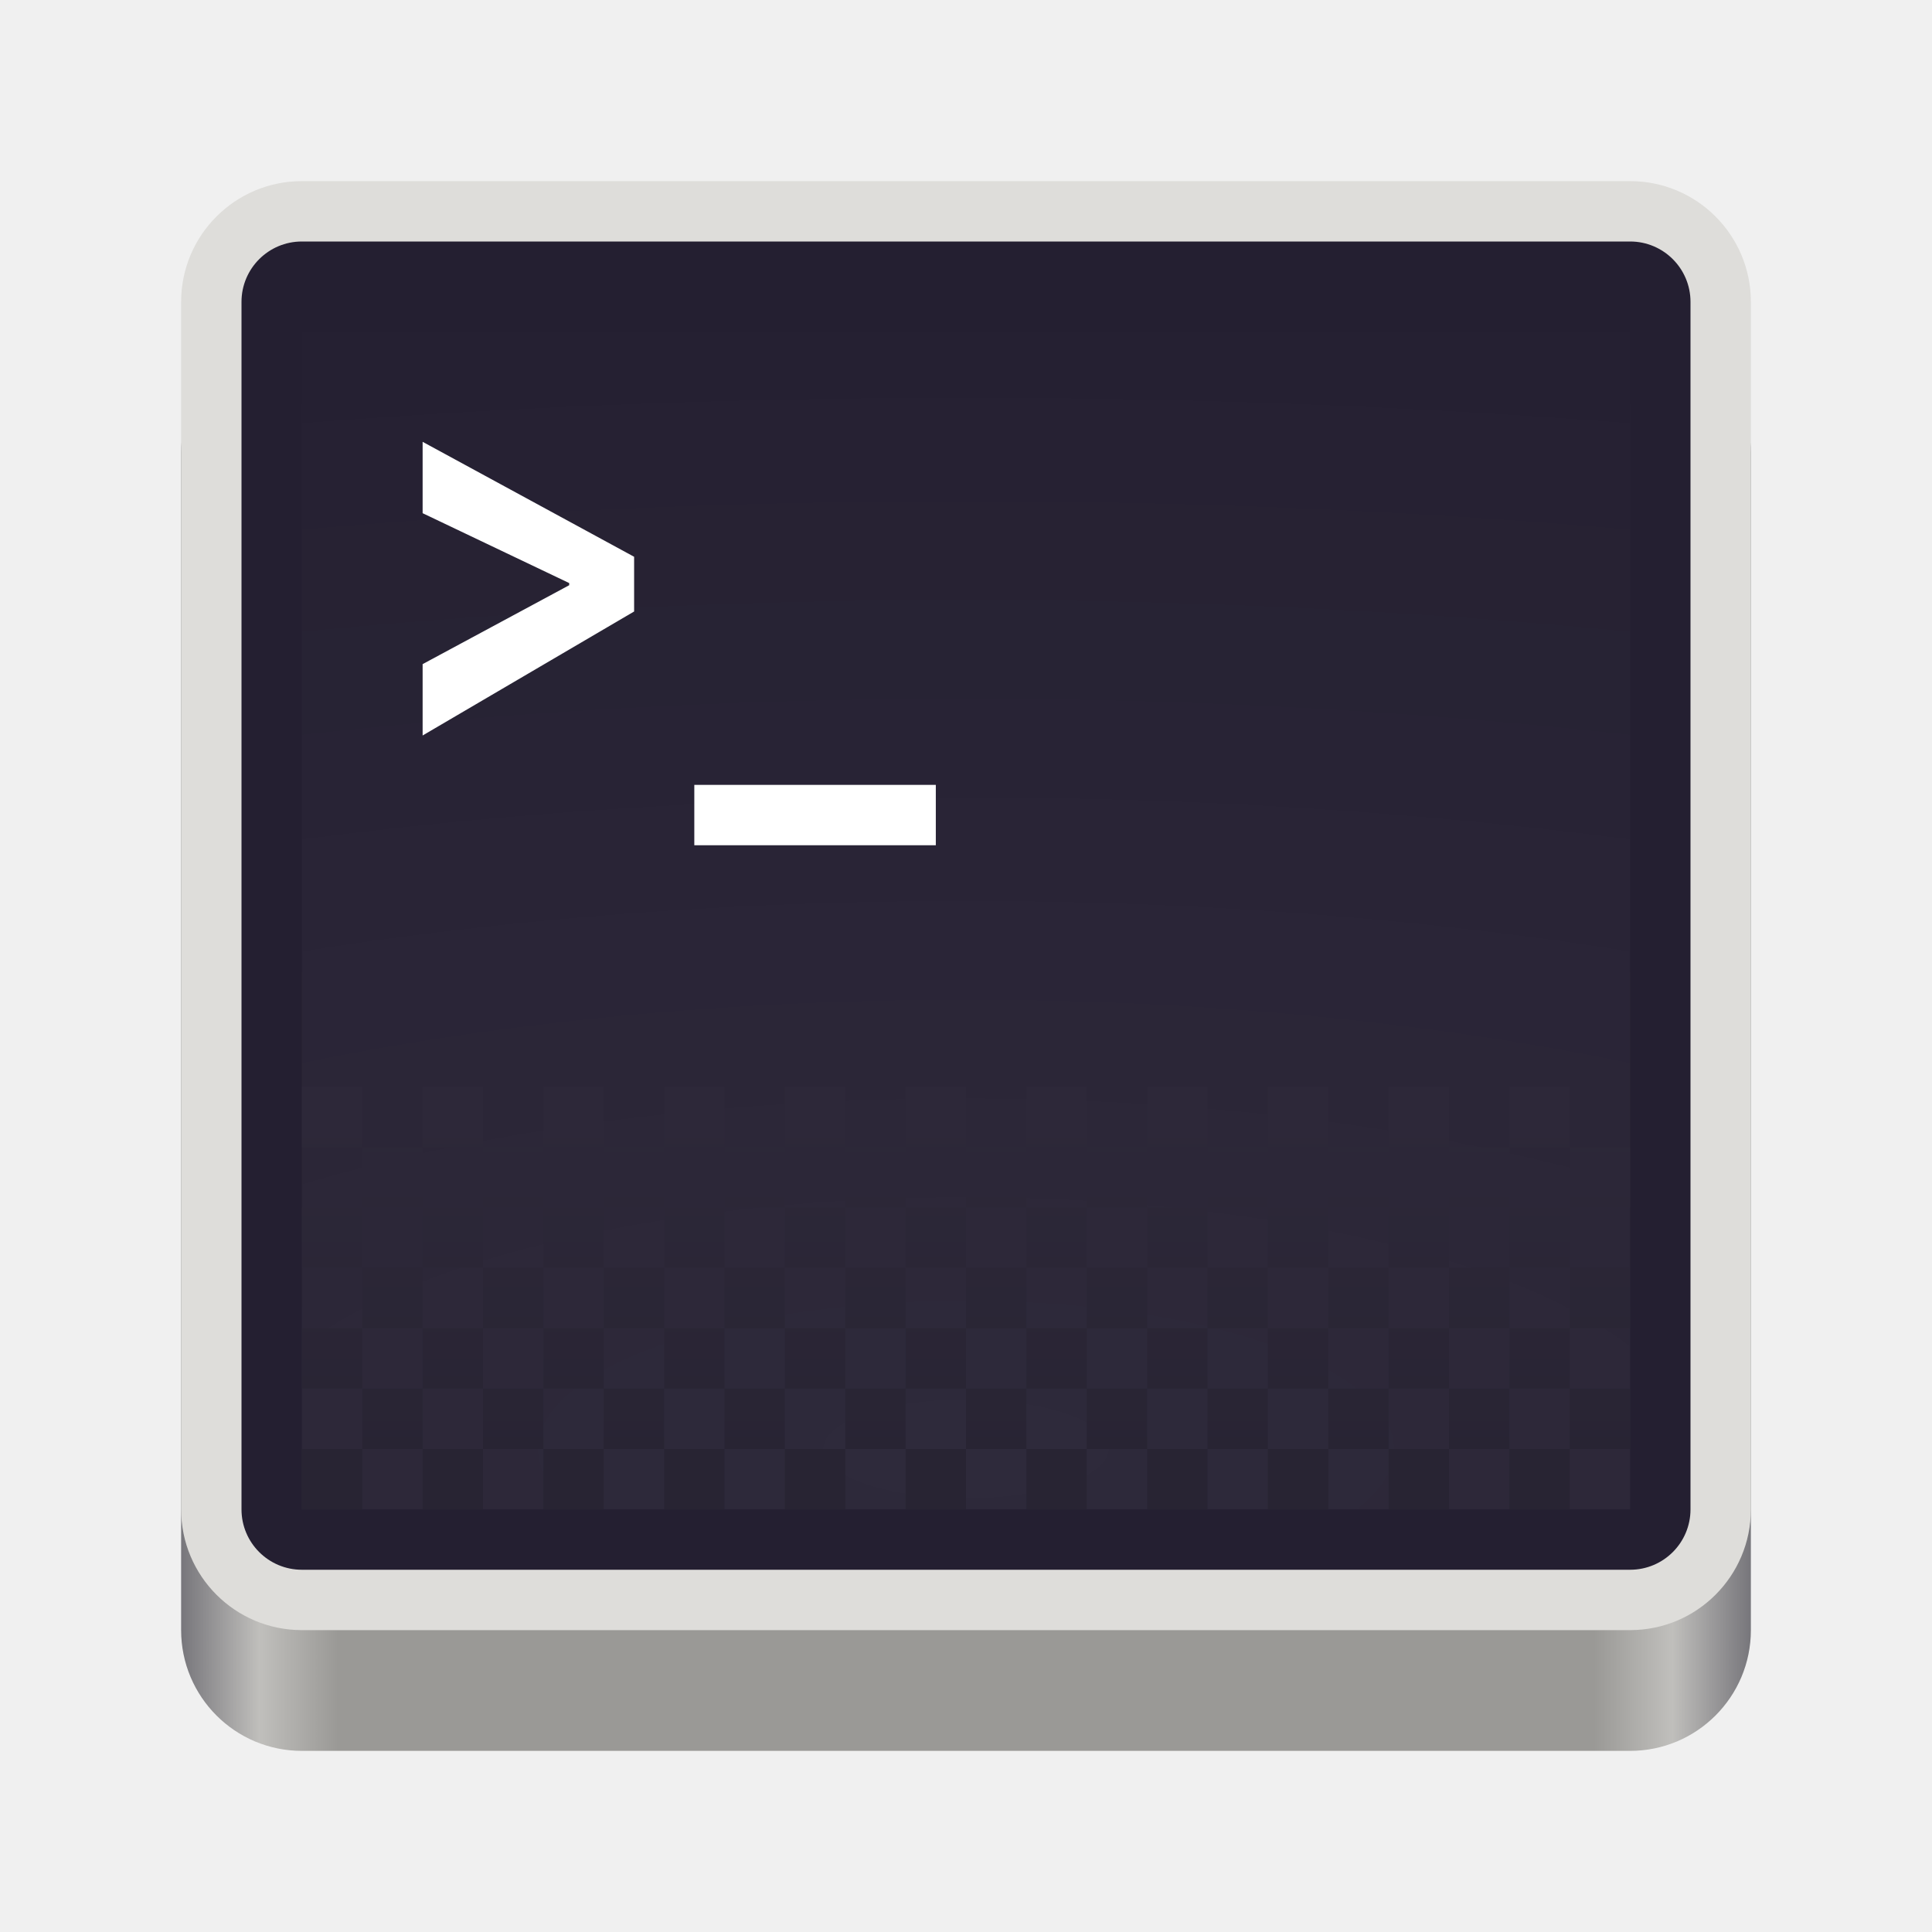
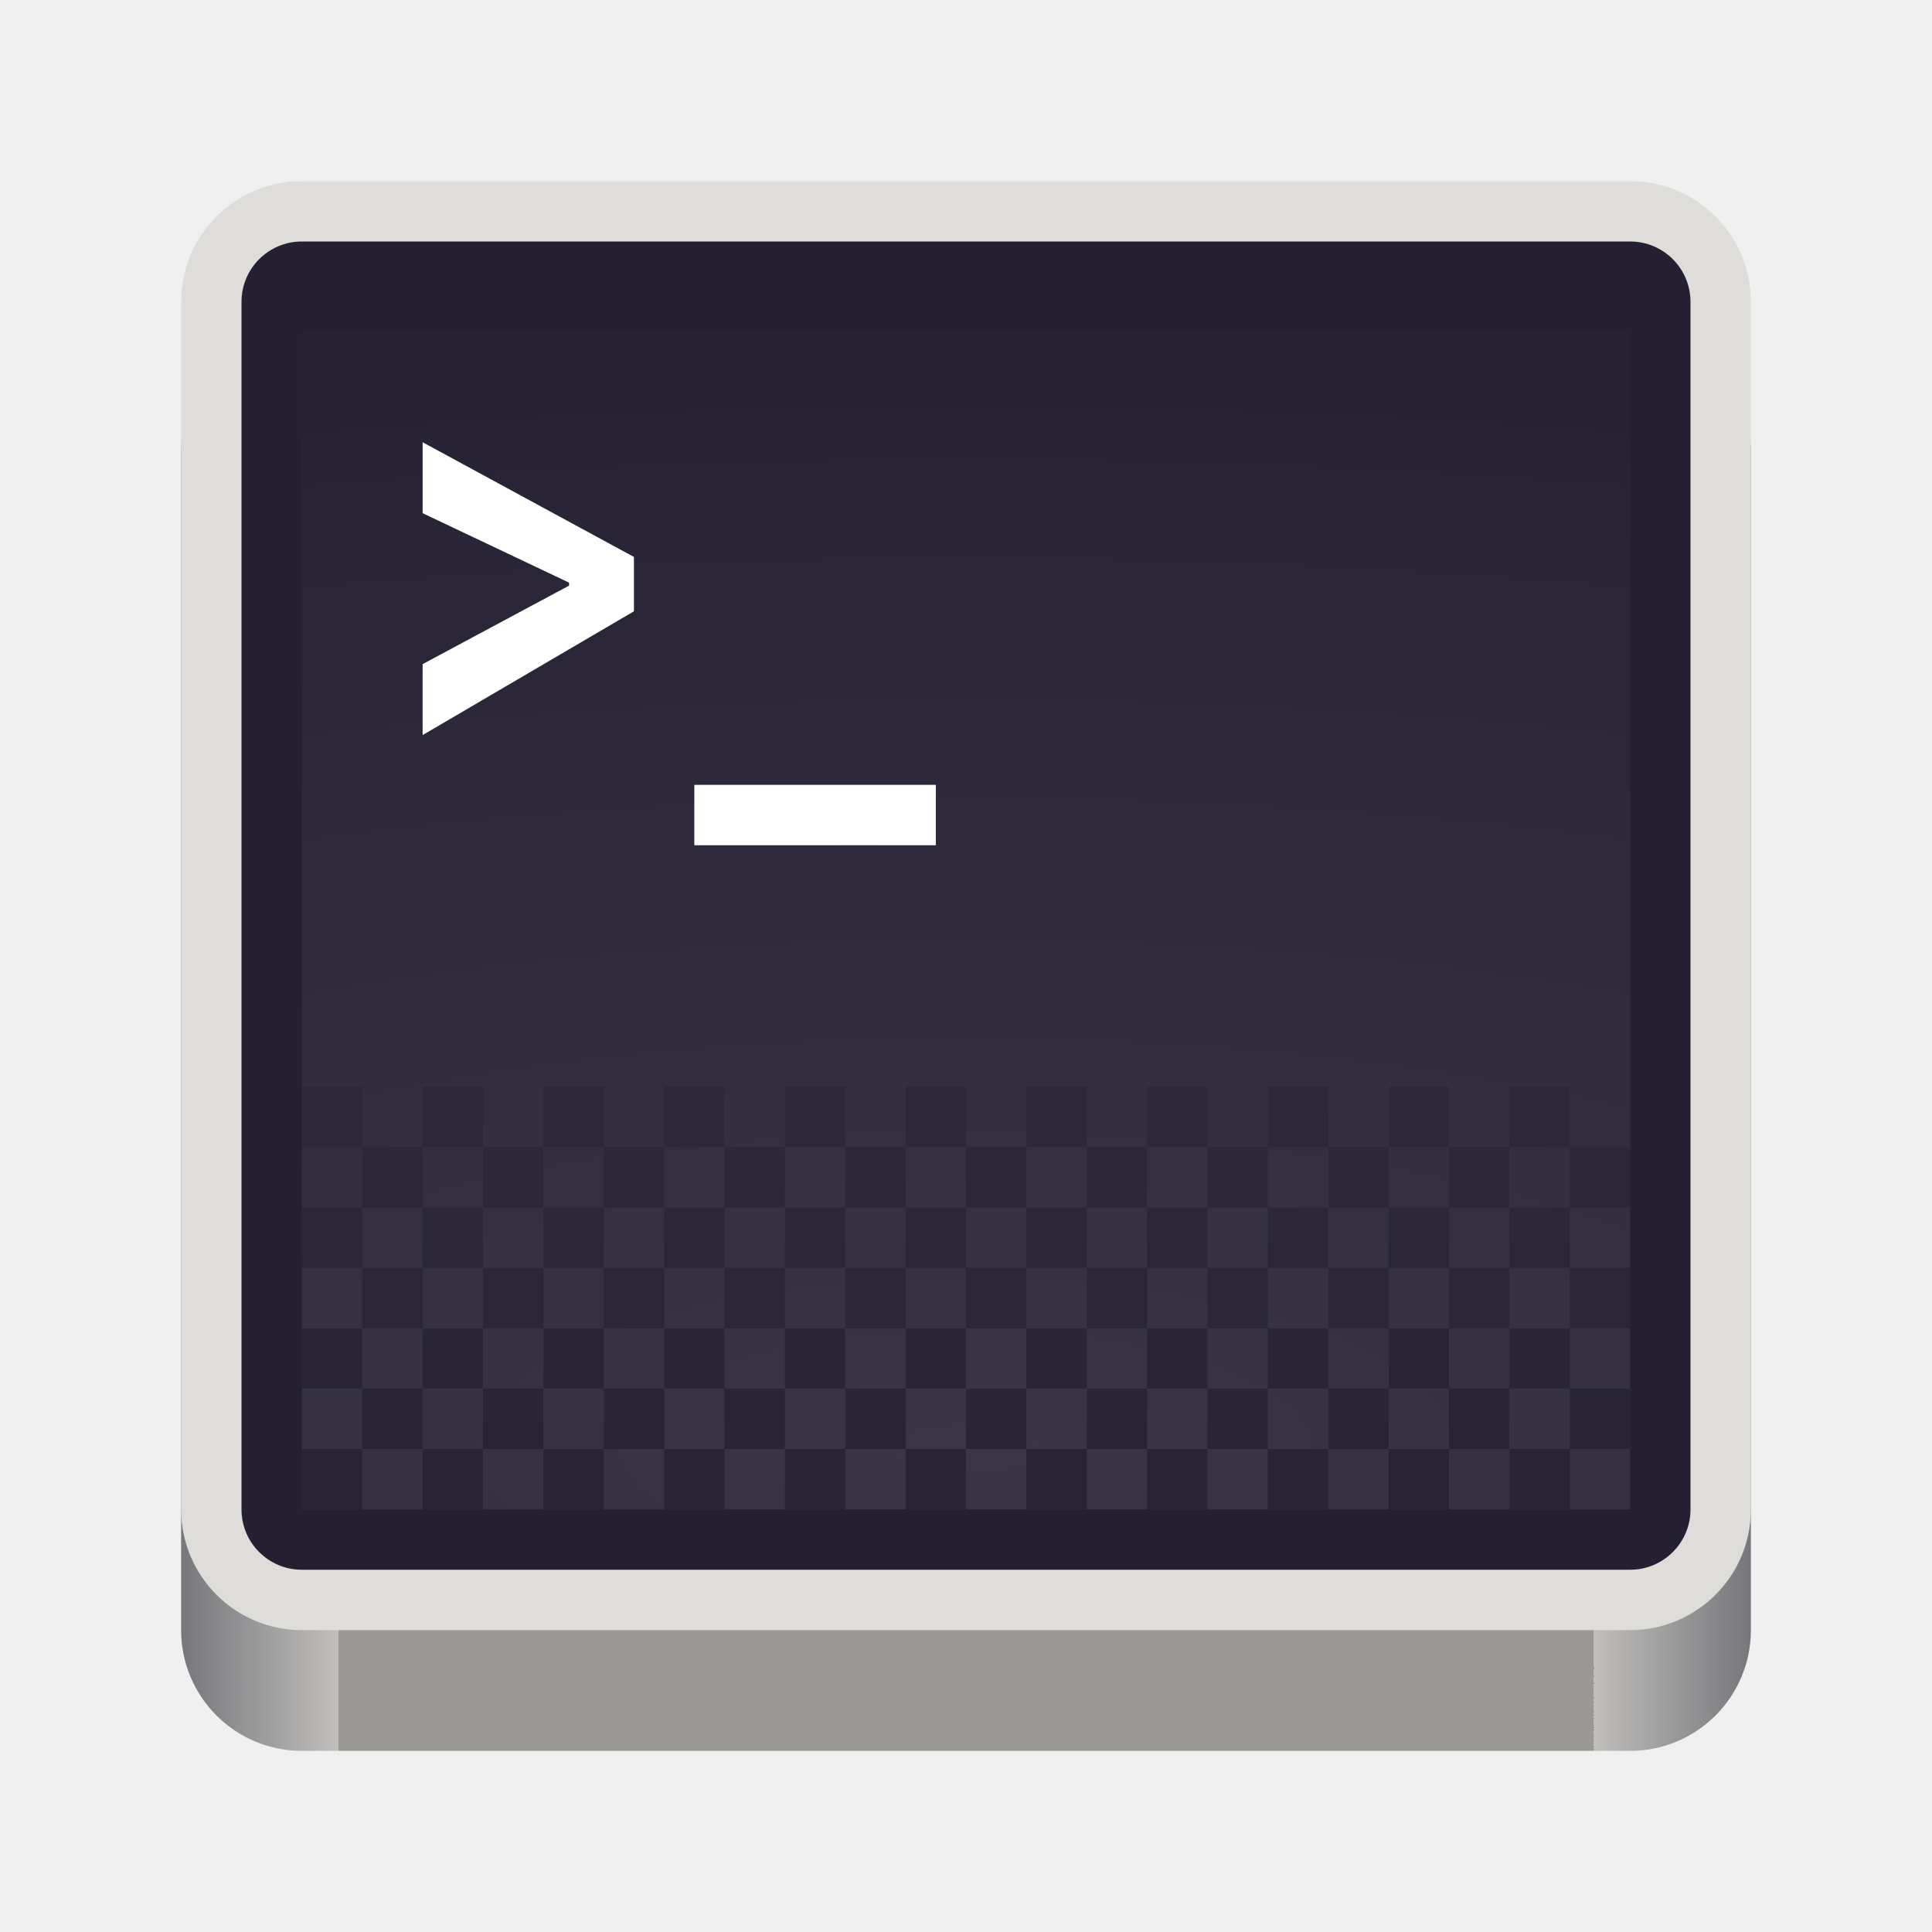
- <svg xmlns="http://www.w3.org/2000/svg" xmlns:xlink="http://www.w3.org/1999/xlink" viewBox="0 0 128 128" style="display:inline;enable-background:new" version="1.0" id="svg11300" height="128" width="128">
-   <defs id="defs3">
-     <linearGradient id="linearGradient1948">
-       <stop id="stop1944" offset="0" style="stop-color:#2d2839;stop-opacity:1;" />
-       <stop id="stop1946" offset="1" style="stop-color:#282433;stop-opacity:1" />
+ <svg xmlns="http://www.w3.org/2000/svg" xmlns:xlink="http://www.w3.org/1999/xlink" version="1.0" viewBox="0 0 128 128">
+   <defs />
+   <defs>
+     <linearGradient id="c">
+       <stop offset="0" stop-color="#2d2839" />
+       <stop offset="1" stop-color="#282433" />
    </linearGradient>
-     <linearGradient id="linearGradient1020">
-       <stop id="stop1016" offset="0" style="stop-color:#ffffff;stop-opacity:1;" />
-       <stop id="stop1018" offset="1" style="stop-color:#ffffff;stop-opacity:0.094" />
+     <linearGradient id="b">
+       <stop offset="0" stop-color="#fff" />
+       <stop offset="1" stop-color="#fff" stop-opacity=".1" />
    </linearGradient>
-     <linearGradient id="linearGradient1001">
-       <stop id="stop989" offset="0" style="stop-color:#77767b;stop-opacity:1" />
-       <stop style="stop-color:#c0bfbc;stop-opacity:1" offset="0.05" id="stop991" />
-       <stop id="stop993" offset="0.1" style="stop-color:#9a9996;stop-opacity:1" />
-       <stop style="stop-color:#9a9996;stop-opacity:1" offset="0.9" id="stop995" />
-       <stop id="stop997" offset="0.95" style="stop-color:#c0bfbc;stop-opacity:1" />
-       <stop id="stop999" offset="1" style="stop-color:#77767b;stop-opacity:1" />
+     <linearGradient id="a">
+       <stop offset="0" stop-color="#77767b" />
+       <stop offset=".1" stop-color="#c0bfbc" />
+       <stop offset=".1" stop-color="#9a9996" />
+       <stop offset=".9" stop-color="#9a9996" />
+       <stop offset=".9" stop-color="#c0bfbc" />
+       <stop offset="1" stop-color="#77767b" />
    </linearGradient>
-     <linearGradient gradientUnits="userSpaceOnUse" y2="44" x2="464" y1="44" x1="48" id="linearGradient965" xlink:href="#linearGradient1001" />
-     <radialGradient gradientUnits="userSpaceOnUse" gradientTransform="matrix(-4.727273,7.935912e-7,-3.0301491e-7,-1.636364,238.5455,49.76618)" r="44" fy="194.19" fx="64" cy="194.19" cx="64" id="radialGradient1030" xlink:href="#linearGradient1020" />
-     <linearGradient gradientUnits="userSpaceOnUse" y2="269.137" x2="70.347" y1="245.395" x1="70.347" id="linearGradient1950" xlink:href="#linearGradient1948" />
+     <linearGradient id="d" x1="48" x2="464" y1="44" y2="44" gradientUnits="userSpaceOnUse" xlink:href="#a" />
+     <linearGradient id="f" x1="70.3" x2="70.3" y1="245.4" y2="269.1" gradientUnits="userSpaceOnUse" xlink:href="#c" />
+     <radialGradient id="e" cx="64" cy="194.2" r="44" fx="64" fy="194.2" gradientTransform="matrix(-4.72727 0 0 -1.63636 238.5 49.8)" gradientUnits="userSpaceOnUse" xlink:href="#b" />
  </defs>
-   <g transform="translate(0,-172)" style="display:inline" id="layer1">
-     <g style="display:inline" id="layer9">
-       <g transform="rotate(-30,420.6987,288.4192)" id="g1710" style="display:inline;enable-background:new" />
-       <rect transform="matrix(0.25,0,0,0.25,0,225)" style="display:inline;opacity:1;fill:url(#linearGradient965);fill-opacity:1;stroke:none;stroke-width:1;stroke-linecap:butt;stroke-linejoin:miter;stroke-miterlimit:4;stroke-dasharray:none;stroke-dashoffset:0;stroke-opacity:1;marker:none;marker-start:none;marker-mid:none;marker-end:none;paint-order:normal;enable-background:new" id="rect953" width="416" height="376" x="48" y="-124" rx="32" ry="32" />
-       <rect ry="32" rx="32" y="-164" x="48" height="384" width="416" id="rect950" style="display:inline;opacity:1;fill:#deddda;fill-opacity:1;stroke:none;stroke-width:1;stroke-linecap:butt;stroke-linejoin:miter;stroke-miterlimit:4;stroke-dasharray:none;stroke-dashoffset:0;stroke-opacity:1;marker:none;marker-start:none;marker-mid:none;marker-end:none;paint-order:normal;enable-background:new" transform="matrix(0.25,0,0,0.25,0,225)" />
-       <rect transform="scale(1,-1)" ry="4" rx="4" y="-276" x="16" height="88" width="96" id="rect1004" style="display:inline;opacity:1;vector-effect:none;fill:#241f31;fill-opacity:1;stroke:none;stroke-width:0.011px;stroke-linecap:butt;stroke-linejoin:miter;stroke-miterlimit:4;stroke-dasharray:none;stroke-dashoffset:0;stroke-opacity:1;marker:none;marker-start:none;marker-mid:none;marker-end:none;paint-order:normal;enable-background:new" />
-       <rect transform="scale(-1)" style="display:inline;opacity:0.05;vector-effect:none;fill:url(#radialGradient1030);fill-opacity:1;stroke:none;stroke-width:0.011px;stroke-linecap:butt;stroke-linejoin:miter;stroke-miterlimit:4;stroke-dasharray:none;stroke-dashoffset:0;stroke-opacity:1;marker:none;marker-start:none;marker-mid:none;marker-end:none;paint-order:normal;enable-background:new" id="rect968" width="88" height="78" x="-108" y="-272" />
-       <g id="g976" transform="translate(-2,-2)" style="fill:#ffffff">
-         <path d="M 44.012,210.888 30,203.272 V 208 l 9.711,4.63 v 0.142 L 30,218 v 4.728 l 14.012,-8.215 z" style="font-style:normal;font-variant:normal;font-weight:bold;font-stretch:normal;font-size:medium;line-height:1.25;font-family:'Source Code Pro';-inkscape-font-specification:'Source Code Pro, Bold';font-variant-ligatures:normal;font-variant-caps:normal;font-variant-numeric:normal;font-feature-settings:normal;text-align:start;letter-spacing:0px;word-spacing:0px;writing-mode:lr-tb;text-anchor:start;fill:#ffffff;fill-opacity:1;stroke:none;stroke-width:0.25" id="path972" />
-         <path d="m 48,226 2e-6,4 h 16 l -2e-6,-4 z" style="font-style:normal;font-variant:normal;font-weight:bold;font-stretch:normal;font-size:medium;line-height:1.25;font-family:'Source Code Pro';-inkscape-font-specification:'Source Code Pro, Bold';font-variant-ligatures:normal;font-variant-caps:normal;font-variant-numeric:normal;font-feature-settings:normal;text-align:start;letter-spacing:0px;word-spacing:0px;writing-mode:lr-tb;text-anchor:start;fill:#ffffff;fill-opacity:1;stroke:none;stroke-width:0.25" id="path974" />
-       </g>
-       <path d="m 100,244 h 4 v 4 h -4 z m -8,0 h 4 v 4 h -4 z m -8,0 h 4 v 4 h -4 z m -8,0 h 4 v 4 h -4 z m -8,0 h 4 v 4 h -4 z m -8,0 h 4 v 4 h -4 z m -8,0 h 4 v 4 h -4 z m -8,0 h 4 v 4 h -4 z m -8,0 h 4 v 4 h -4 z m -8,0 h 4 v 4 h -4 z m -8,0 h 4 v 4 h -4 z m 84,4 h 4 v 4 h -4 z m -8,0 h 4 v 4 h -4 z m -8,0 h 4 v 4 h -4 z m -8,0 h 4 v 4 h -4 z m -8,0 h 4 v 4 h -4 z m -8,0 h 4 v 4 h -4 z m -8,0 h 4 v 4 h -4 z m -8,0 h 4 v 4 h -4 z m -8,0 h 4 v 4 h -4 z m -8,0 h 4 v 4 h -4 z m -8,0 h 4 v 4 h -4 z m 76,4 h 4 v 4 h -4 z m -8,0 h 4 v 4 h -4 z m -8,0 h 4 v 4 h -4 z m -8,0 h 4 v 4 h -4 z m -8,0 h 4 v 4 h -4 z m -8,0 h 4 v 4 h -4 z m -8,0 h 4 v 4 h -4 z m -8,0 h 4 v 4 h -4 z m -8,0 h 4 v 4 h -4 z m -8,0 h 4 v 4 h -4 z m -8,0 h 4 v 4 h -4 z m 84,4 h 4 v 4 h -4 z m -8,0 h 4 v 4 h -4 z m -8,0 h 4 v 4 h -4 z m -8,0 h 4 v 4 h -4 z m -8,0 h 4 v 4 h -4 z m -8,0 h 4 v 4 h -4 z m -8,0 h 4 v 4 h -4 z m -8,0 h 4 v 4 h -4 z m -8,0 h 4 v 4 h -4 z m -8,0 h 4 v 4 h -4 z m -8,0 h 4 v 4 h -4 z m 76,4 h 4 v 4 h -4 z m -8,0 h 4 v 4 h -4 z m -8,0 h 4 v 4 h -4 z m -8,0 h 4 v 4 h -4 z m -8,0 h 4 v 4 h -4 z m -8,0 h 4 v 4 h -4 z m -8,0 h 4 v 4 h -4 z m -8,0 h 4 v 4 h -4 z m -8,0 h 4 v 4 h -4 z m -8,0 h 4 v 4 h -4 z m -8,0 h 4 v 4 h -4 z m 84,4 h 4 v 4 h -4 z m -8,0 h 4 v 4 h -4 z m -8,0 h 4 v 4 h -4 z m -8,0 h 4 v 4 h -4 z m -8,0 h 4 v 4 h -4 z m -8,0 h 4 v 4 h -4 z m -8,0 h 4 v 4 h -4 z m -8,0 h 4 v 4 h -4 z m -8,0 h 4 v 4 h -4 z m -8,0 h 4 v 4 h -4 z m -8,0 h 4 v 4 h -4 z m 76,4 h 4 v 4 h -4 z m -8,0 h 4 v 4 h -4 z m -8,0 h 4 v 4 h -4 z m -8,0 h 4 v 4 h -4 z m -8,0 h 4 v 4 h -4 z m -8,0 h 4 v 4 h -4 z m -8,0 h 4 v 4 h -4 z m -8,0 h 4 v 4 h -4 z m -8,0 h 4 v 4 h -4 z m -8,0 h 4 v 4 h -4 z m -8,0 h 4 v 4 h -4 z" style="opacity:1;vector-effect:none;fill:url(#linearGradient1950);fill-opacity:1;stroke:none;stroke-width:8;stroke-linecap:round;stroke-linejoin:round;stroke-miterlimit:4;stroke-dasharray:none;stroke-dashoffset:0;stroke-opacity:1;marker:none;marker-start:none;marker-mid:none;marker-end:none;paint-order:normal" id="rect1059" />
+   <g transform="translate(0 -172)">
+     <rect width="416" height="376" x="48" y="-124" fill="url(#d)" rx="32" ry="32" style="marker:none" transform="matrix(.25 0 0 .25 0 225)" />
+     <rect width="416" height="384" x="48" y="-164" fill="#deddda" rx="32" ry="32" style="marker:none" transform="matrix(.25 0 0 .25 0 225)" />
+     <rect width="96" height="88" x="16" y="-276" fill="#241f31" rx="4" ry="4" style="marker:none" transform="scale(1 -1)" />
+     <path fill="url(#e)" d="M-108-272h88v78h-88z" opacity=".1" style="marker:none" transform="scale(-1)" />
+     <g fill="#fff" font-family="Source Code Pro" font-weight="700" letter-spacing="0" word-spacing="0">
+       <path d="M42 208.9l-14-7.6v4.7l9.7 4.6v.2L28 216v4.7l14-8.2zM46 224v4h16v-4z" style="line-height:1.25;-inkscape-font-specification:'Source Code Pro, Bold';font-variant-ligatures:normal;font-variant-caps:normal;font-variant-numeric:normal;font-feature-settings:normal;text-align:start" />
    </g>
+     <path fill="url(#f)" d="M100 244h4v4h-4zm-8 0h4v4h-4zm-8 0h4v4h-4zm-8 0h4v4h-4zm-8 0h4v4h-4zm-8 0h4v4h-4zm-8 0h4v4h-4zm-8 0h4v4h-4zm-8 0h4v4h-4zm-8 0h4v4h-4zm-8 0h4v4h-4zm84 4h4v4h-4zm-8 0h4v4h-4zm-8 0h4v4h-4zm-8 0h4v4h-4zm-8 0h4v4h-4zm-8 0h4v4h-4zm-8 0h4v4h-4zm-8 0h4v4h-4zm-8 0h4v4h-4zm-8 0h4v4h-4zm-8 0h4v4h-4zm76 4h4v4h-4zm-8 0h4v4h-4zm-8 0h4v4h-4zm-8 0h4v4h-4zm-8 0h4v4h-4zm-8 0h4v4h-4zm-8 0h4v4h-4zm-8 0h4v4h-4zm-8 0h4v4h-4zm-8 0h4v4h-4zm-8 0h4v4h-4zm84 4h4v4h-4zm-8 0h4v4h-4zm-8 0h4v4h-4zm-8 0h4v4h-4zm-8 0h4v4h-4zm-8 0h4v4h-4zm-8 0h4v4h-4zm-8 0h4v4h-4zm-8 0h4v4h-4zm-8 0h4v4h-4zm-8 0h4v4h-4zm76 4h4v4h-4zm-8 0h4v4h-4zm-8 0h4v4h-4zm-8 0h4v4h-4zm-8 0h4v4h-4zm-8 0h4v4h-4zm-8 0h4v4h-4zm-8 0h4v4h-4zm-8 0h4v4h-4zm-8 0h4v4h-4zm-8 0h4v4h-4zm84 4h4v4h-4zm-8 0h4v4h-4zm-8 0h4v4h-4zm-8 0h4v4h-4zm-8 0h4v4h-4zm-8 0h4v4h-4zm-8 0h4v4h-4zm-8 0h4v4h-4zm-8 0h4v4h-4zm-8 0h4v4h-4zm-8 0h4v4h-4zm76 4h4v4h-4zm-8 0h4v4h-4zm-8 0h4v4h-4zm-8 0h4v4h-4zm-8 0h4v4h-4zm-8 0h4v4h-4zm-8 0h4v4h-4zm-8 0h4v4h-4zm-8 0h4v4h-4zm-8 0h4v4h-4zm-8 0h4v4h-4z" style="marker:none" />
  </g>
</svg>
